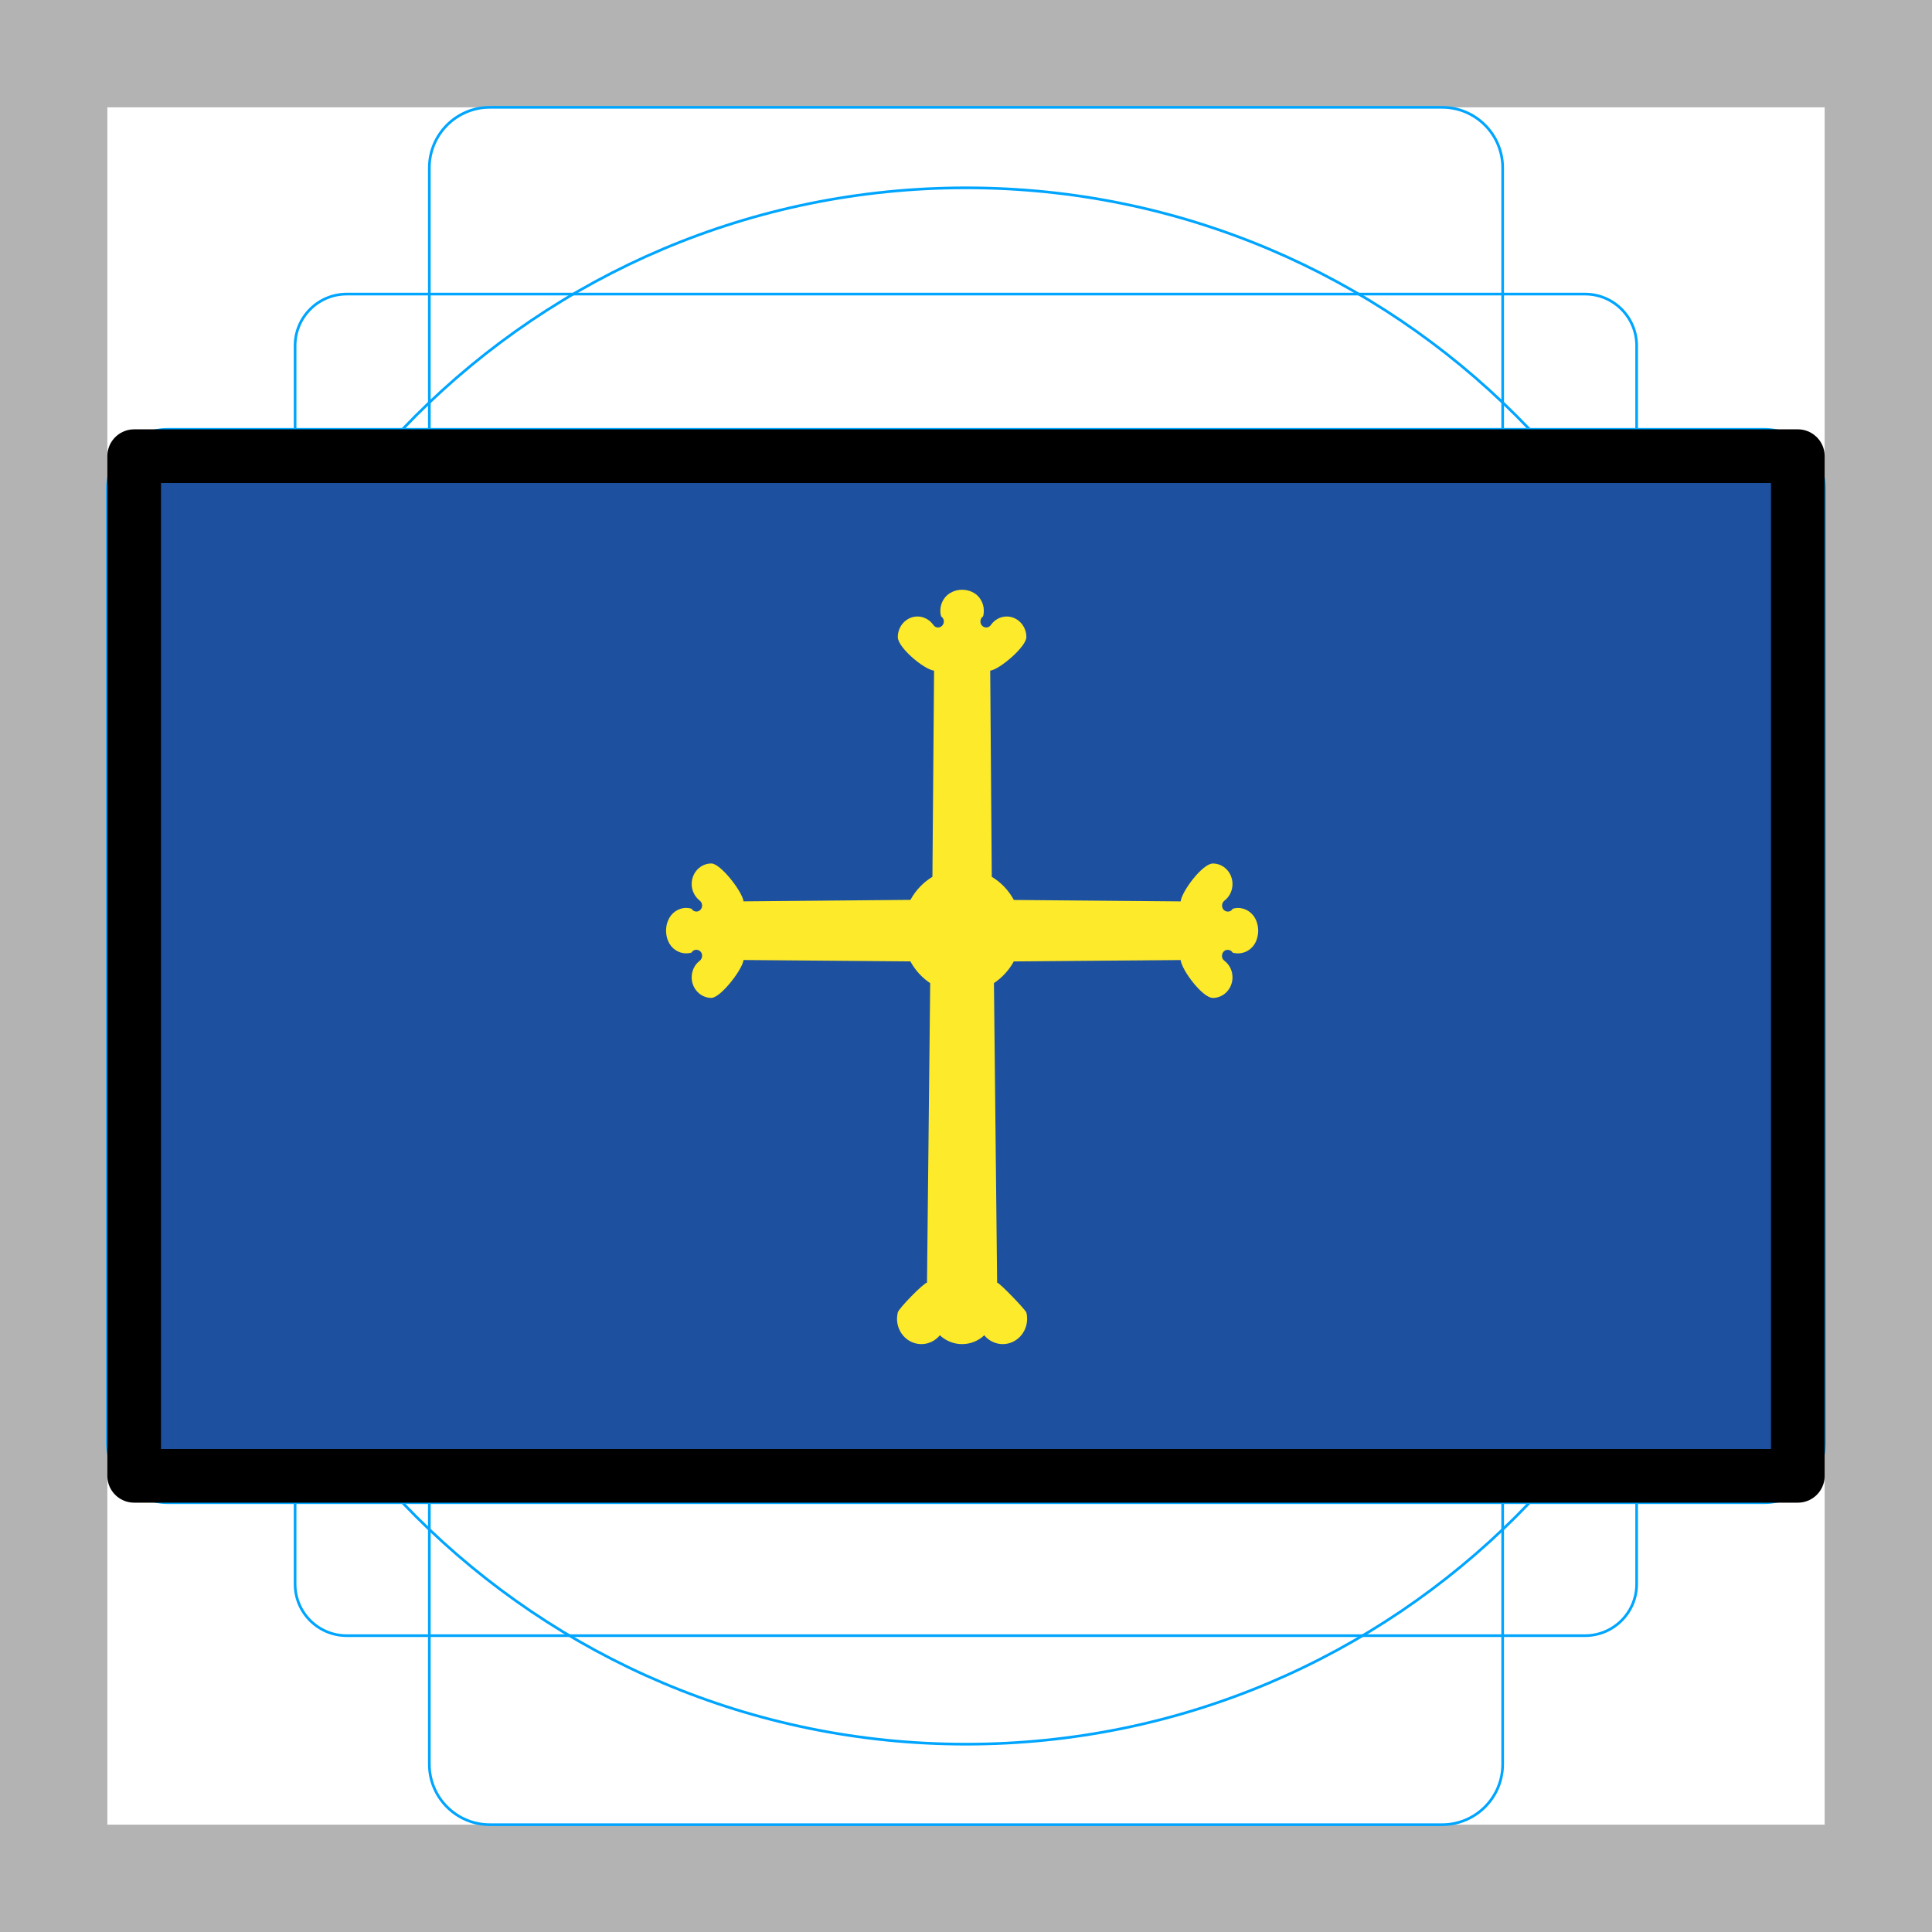
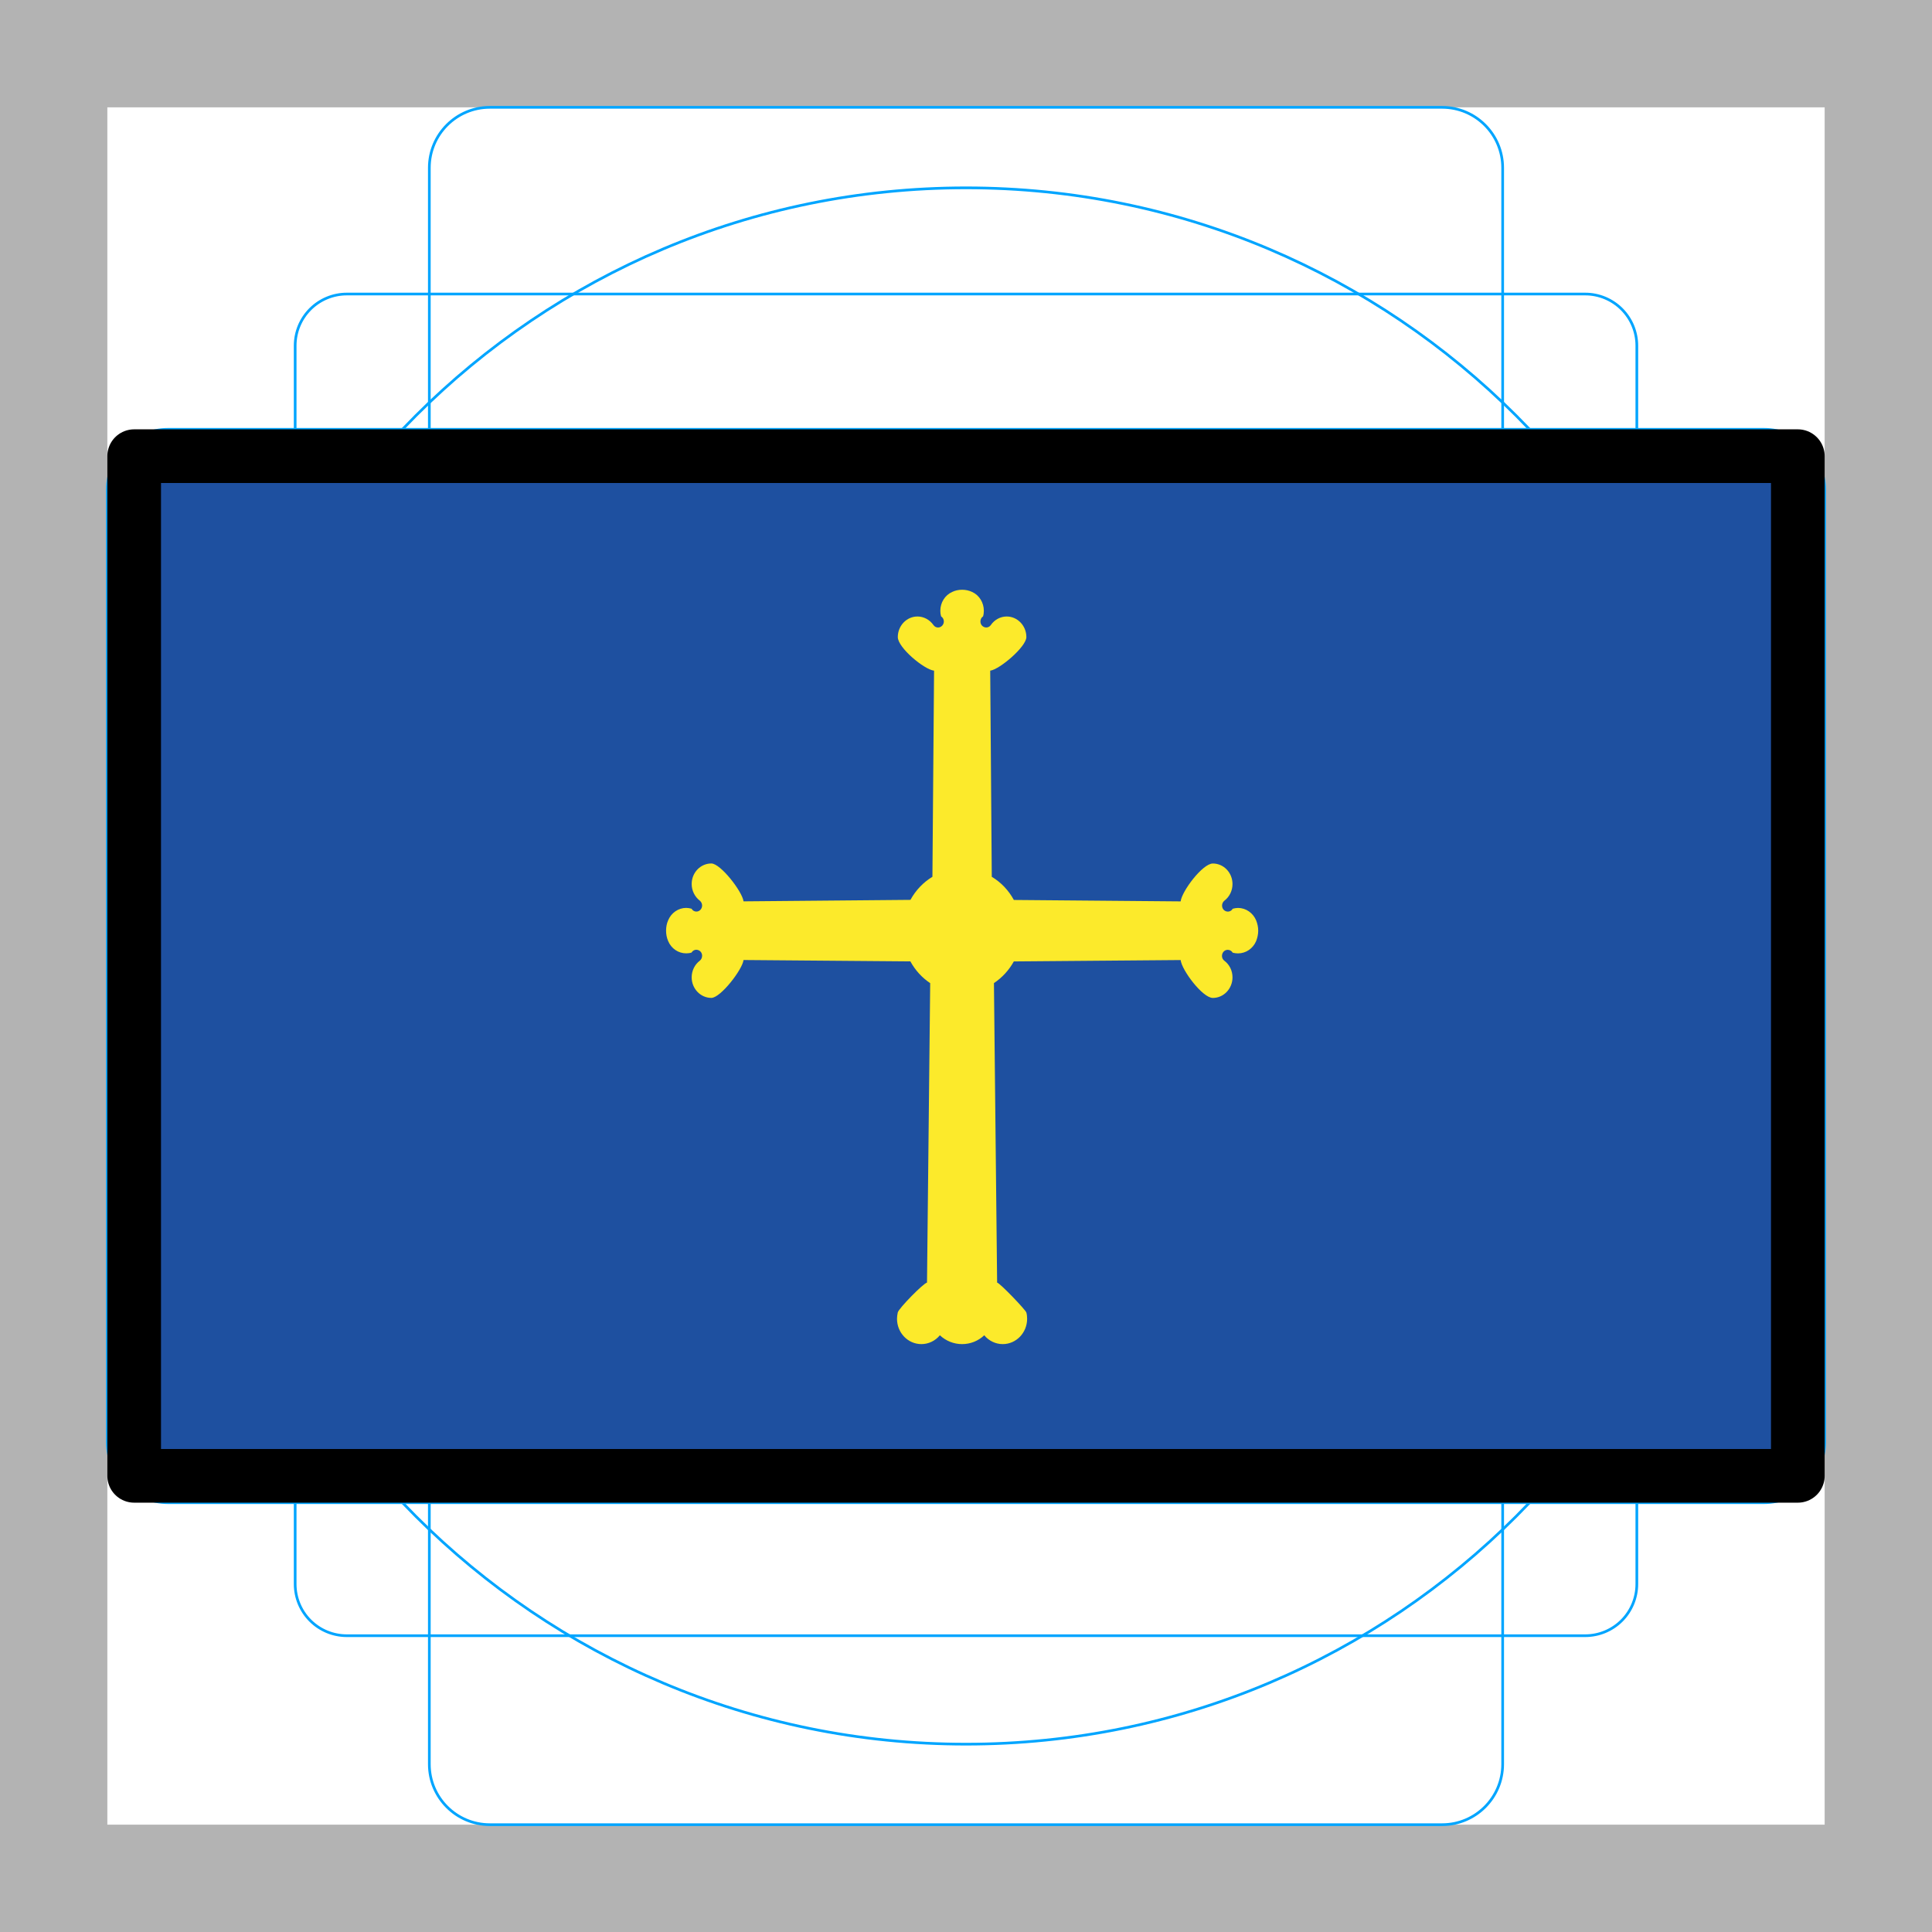
<svg xmlns="http://www.w3.org/2000/svg" id="emoji" viewBox="0 0 72 72">
  <g id="grid">
-     <path d="m68 4v64h-64v-64h64m4-4h-72v72h72z" style="fill:#b3b3b3" />
-     <path d="m12.92 10.96h46.15a1.923 1.923 0 0 1 1.923 1.923v46.15a1.923 1.923 0 0 1-1.923 1.923h-46.15a1.923 1.923 0 0 1-1.923-1.923v-46.15a1.923 1.923 0 0 1 1.923-1.923z" stroke-miterlimit="10" style="fill:none;stroke-miterlimit:10;stroke-width:.1;stroke:#00a5ff" />
-     <rect x="16" y="4" width="40" height="64" rx="2.254" ry="2.254" stroke-miterlimit="10" style="fill:none;stroke-miterlimit:10;stroke-width:.1;stroke:#00a5ff" />
-     <rect transform="rotate(90,36,36)" x="16" y="4" width="40" height="64" rx="2.254" ry="2.254" stroke-miterlimit="10" style="fill:none;stroke-miterlimit:10;stroke-width:.1;stroke:#00a5ff" />
-     <circle cx="36" cy="36" r="29" stroke-miterlimit="10" style="fill:none;stroke-miterlimit:10;stroke-width:.1;stroke:#00a5ff" />
+     <path fill="#B3B3B3" d="M68 4V68H4V4H68ZM72 0H0V72H72V0Z" />
+     <path fill="none" stroke="#00A5FF" stroke-miterlimit="10" stroke-width="0.1" d="M12.923 10.958H59.077C59.587 10.958 60.076 11.161 60.437 11.522C60.797 11.882 61 12.371 61 12.881V59.035C61 59.545 60.797 60.034 60.437 60.395C60.076 60.756 59.587 60.958 59.077 60.958H12.923C12.413 60.958 11.924 60.756 11.563 60.395C11.203 60.034 11 59.545 11 59.035V12.881C11 12.371 11.203 11.882 11.563 11.521C11.924 11.161 12.413 10.958 12.923 10.958V10.958Z" />
+     <path fill="none" stroke="#00A5FF" stroke-miterlimit="10" stroke-width="0.1" d="M53.746 4H18.254C17.009 4 16 5.009 16 6.254V65.746C16 66.991 17.009 68 18.254 68H53.746C54.991 68 56 66.991 56 65.746V6.254C56 5.009 54.991 4 53.746 4Z" />
+     <path fill="none" stroke="#00A5FF" stroke-miterlimit="10" stroke-width="0.1" d="M68 53.746V18.254C68 17.009 66.991 16 65.746 16L6.254 16C5.009 16 4 17.009 4 18.254V53.746C4 54.991 5.009 56 6.254 56L65.746 56C66.991 56 68 54.991 68 53.746Z" />
+     <path fill="none" stroke="#00A5FF" stroke-miterlimit="10" stroke-width="0.1" d="M36 65C52.016 65 65 52.016 65 36C65 19.984 52.016 7 36 7C19.984 7 7 19.984 7 36C7 52.016 19.984 65 36 65Z" />
  </g>
-   <g>
-     <rect x="5" y="17" width="62" height="38" style="fill:#1e50a0" />
-     <g transform="matrix(.07028 0 0 .07028 14.77 14.95)" style="fill:#fcea2b">
-       <path d="m272.6 297.1c2.564 4.686 6.176 8.642 10.49 11.5l-1.69 158.8c-1.948 0.361-14.94 13.61-15.5 15.82-0.233 1.095-0.408 2.252-0.408 3.347 0 7.426 5.769 13.45 12.94 13.45 3.728 0 7.341-1.704 9.789-4.686 3.263 3.043 7.457 4.686 11.77 4.686 4.371 0 8.565-1.643 11.77-4.686 2.447 2.982 6.06 4.686 9.789 4.686 7.166 0 12.94-6.025 12.94-13.45 0-1.095-0.115-2.252-0.407-3.286-0.323-1.369-13.98-15.6-15.5-15.89l-1.69-158.8c4.371-2.921 7.983-6.878 10.55-11.5l88.45-0.731c0.641 5.447 11.64 20.09 17.07 20.09 5.768 0 10.43-4.93 10.43-10.9 0-3.53-1.573-6.756-4.312-8.825-2.39-1.826-1.166-5.783 1.806-5.783 1.049 0 2.039 0.548 2.622 1.522 0.932 0.243 1.865 0.365 2.798 0.365 4.194 0 7.924-2.556 9.614-6.512 0.699-1.765 1.107-3.652 1.107-5.539s-0.408-3.713-1.107-5.478c-1.69-3.956-5.419-6.573-9.614-6.573-0.932 0-1.865 0.183-2.798 0.426-1.631 2.739-5.651 1.522-5.651-1.704 0-0.974 0.466-1.948 1.224-2.557 2.739-2.069 4.312-5.356 4.312-8.825 0-6.025-4.662-10.9-10.43-10.9-5.426 0-16.43 14.66-17.07 20.09l-88.44-0.762c-2.786-5.115-6.813-9.36-11.71-12.28l-0.827-109.3c4.945-0.635 19.17-12.67 19.17-17.83 0-5.965-4.662-10.9-10.43-10.9-3.321 0-6.467 1.705-8.39 4.504-1.748 2.496-5.535 1.218-5.535-1.886 0-1.096 0.524-2.131 1.399-2.678 0.291-0.974 0.407-2.009 0.407-2.983 0-4.321-2.447-8.277-6.235-9.982-1.689-0.791-3.496-1.156-5.302-1.156-1.806 0-3.612 0.365-5.244 1.156-3.845 1.705-6.293 5.661-6.293 9.982 0 1.035 0.117 2.009 0.408 2.983 0.875 0.547 1.457 1.582 1.457 2.678 0 1.765-1.399 3.225-3.088 3.225-0.991 0-1.865-0.486-2.447-1.339-1.981-2.799-5.127-4.504-8.449-4.504-5.769 0-10.43 4.93-10.43 10.9 0 5.663 14.03 17.25 19.23 17.83l-0.874 109.3c-4.836 2.921-8.856 7.121-11.65 12.23l-88.51 0.792c-0.603-5.126-12.17-20.09-17.07-20.09-5.769 0-10.43 4.87-10.43 10.9 0 3.469 1.631 6.756 4.312 8.825 0.757 0.609 1.224 1.583 1.224 2.557 0 1.765-1.341 3.226-3.03 3.226-1.05 0-2.039-0.548-2.564-1.522-0.932-0.243-1.922-0.426-2.855-0.426-4.136 0-7.924 2.617-9.556 6.573-0.757 1.704-1.107 3.591-1.107 5.478 0 1.948 0.349 3.774 1.107 5.539 1.632 3.956 5.419 6.512 9.556 6.512 0.933 0 1.923-0.122 2.855-0.426 1.632-2.678 5.594-1.461 5.594 1.704 0 1.035-0.466 2.009-1.224 2.618-2.68 2.008-4.312 5.295-4.312 8.825 0 5.965 4.661 10.9 10.43 10.9 4.88 0 16.47-14.99 17.07-20.09l88.51 0.731-4e-5 2e-5z" style="fill:#fcea2b" />
+   <g id="color">
+     <rect x="5" y="17" width="62" height="38" fill="#1e50a0" />
+     <g transform="matrix(.07028 0 0 .07028 14.77 14.95)">
+       <path fill="#fcea2b" d="m272.6 297.1c2.564 4.686 6.176 8.642 10.49 11.5l-1.69 158.8c-1.948 0.361-14.94 13.61-15.5 15.82-0.233 1.095-0.408 2.252-0.408 3.347 0 7.426 5.769 13.45 12.94 13.45 3.728 0 7.341-1.704 9.789-4.686 3.263 3.043 7.457 4.686 11.77 4.686 4.371 0 8.565-1.643 11.77-4.686 2.447 2.982 6.06 4.686 9.789 4.686 7.166 0 12.94-6.025 12.94-13.45 0-1.095-0.115-2.252-0.407-3.286-0.323-1.369-13.98-15.6-15.5-15.89l-1.69-158.8c4.371-2.921 7.983-6.878 10.55-11.5l88.45-0.731c0.641 5.447 11.64 20.09 17.07 20.09 5.768 0 10.43-4.93 10.43-10.9 0-3.53-1.573-6.756-4.312-8.825-2.39-1.826-1.166-5.783 1.806-5.783 1.049 0 2.039 0.548 2.622 1.522 0.932 0.243 1.865 0.365 2.798 0.365 4.194 0 7.924-2.556 9.614-6.512 0.699-1.765 1.107-3.652 1.107-5.539s-0.408-3.713-1.107-5.478c-1.69-3.956-5.419-6.573-9.614-6.573-0.932 0-1.865 0.183-2.798 0.426-1.631 2.739-5.651 1.522-5.651-1.704 0-0.974 0.466-1.948 1.224-2.557 2.739-2.069 4.312-5.356 4.312-8.825 0-6.025-4.662-10.9-10.43-10.9-5.426 0-16.43 14.66-17.07 20.09l-88.44-0.762c-2.786-5.115-6.813-9.36-11.71-12.28l-0.827-109.3c4.945-0.635 19.17-12.67 19.17-17.83 0-5.965-4.662-10.9-10.43-10.9-3.321 0-6.467 1.705-8.39 4.504-1.748 2.496-5.535 1.218-5.535-1.886 0-1.096 0.524-2.131 1.399-2.678 0.291-0.974 0.407-2.009 0.407-2.983 0-4.321-2.447-8.277-6.235-9.982-1.689-0.791-3.496-1.156-5.302-1.156-1.806 0-3.612 0.365-5.244 1.156-3.845 1.705-6.293 5.661-6.293 9.982 0 1.035 0.117 2.009 0.408 2.983 0.875 0.547 1.457 1.582 1.457 2.678 0 1.765-1.399 3.225-3.088 3.225-0.991 0-1.865-0.486-2.447-1.339-1.981-2.799-5.127-4.504-8.449-4.504-5.769 0-10.43 4.93-10.43 10.9 0 5.663 14.03 17.25 19.23 17.83l-0.874 109.3c-4.836 2.921-8.856 7.121-11.65 12.23l-88.51 0.792c-0.603-5.126-12.17-20.09-17.07-20.09-5.769 0-10.43 4.87-10.43 10.9 0 3.469 1.631 6.756 4.312 8.825 0.757 0.609 1.224 1.583 1.224 2.557 0 1.765-1.341 3.226-3.03 3.226-1.05 0-2.039-0.548-2.564-1.522-0.932-0.243-1.922-0.426-2.855-0.426-4.136 0-7.924 2.617-9.556 6.573-0.757 1.704-1.107 3.591-1.107 5.478 0 1.948 0.349 3.774 1.107 5.539 1.632 3.956 5.419 6.512 9.556 6.512 0.933 0 1.923-0.122 2.855-0.426 1.632-2.678 5.594-1.461 5.594 1.704 0 1.035-0.466 2.009-1.224 2.618-2.68 2.008-4.312 5.295-4.312 8.825 0 5.965 4.661 10.9 10.43 10.9 4.88 0 16.47-14.99 17.07-20.09l88.51 0.731-4e-5 2e-5z" />
    </g>
  </g>
  <g id="line">
    <rect x="5" y="17" width="62" height="38" fill="none" stroke="#000" stroke-linecap="round" stroke-linejoin="round" stroke-width="2" />
  </g>
</svg>
